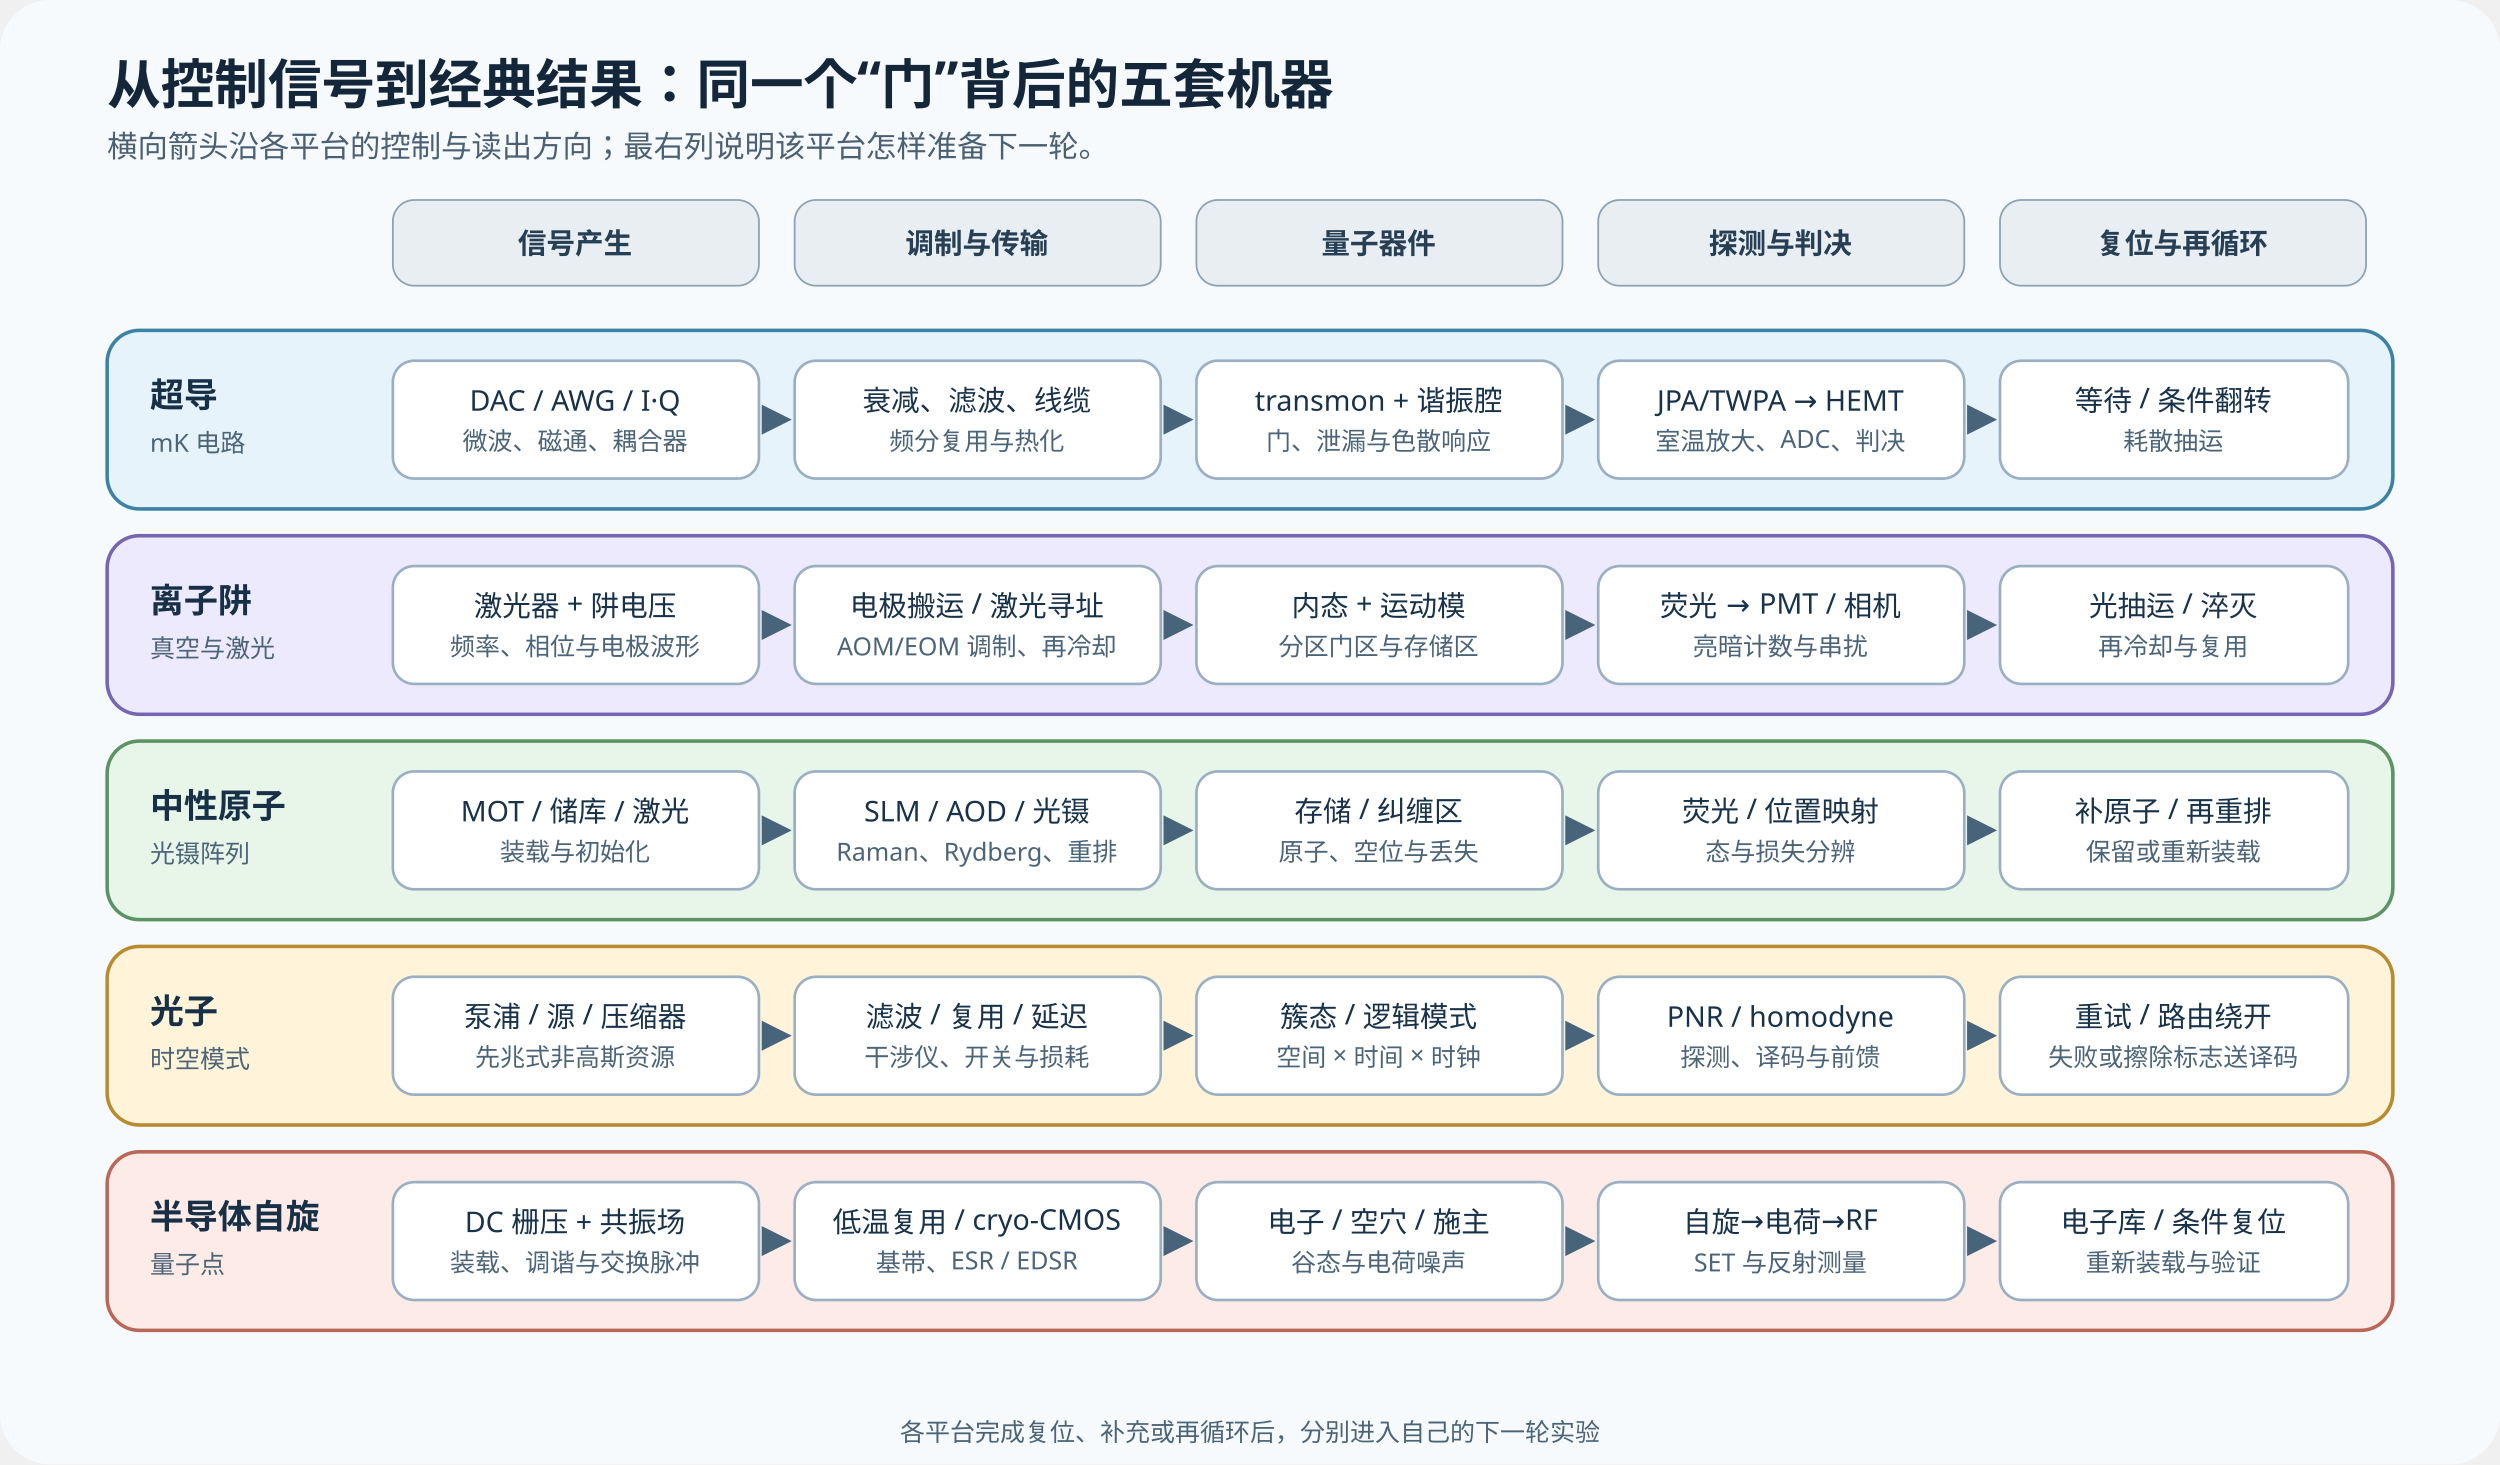
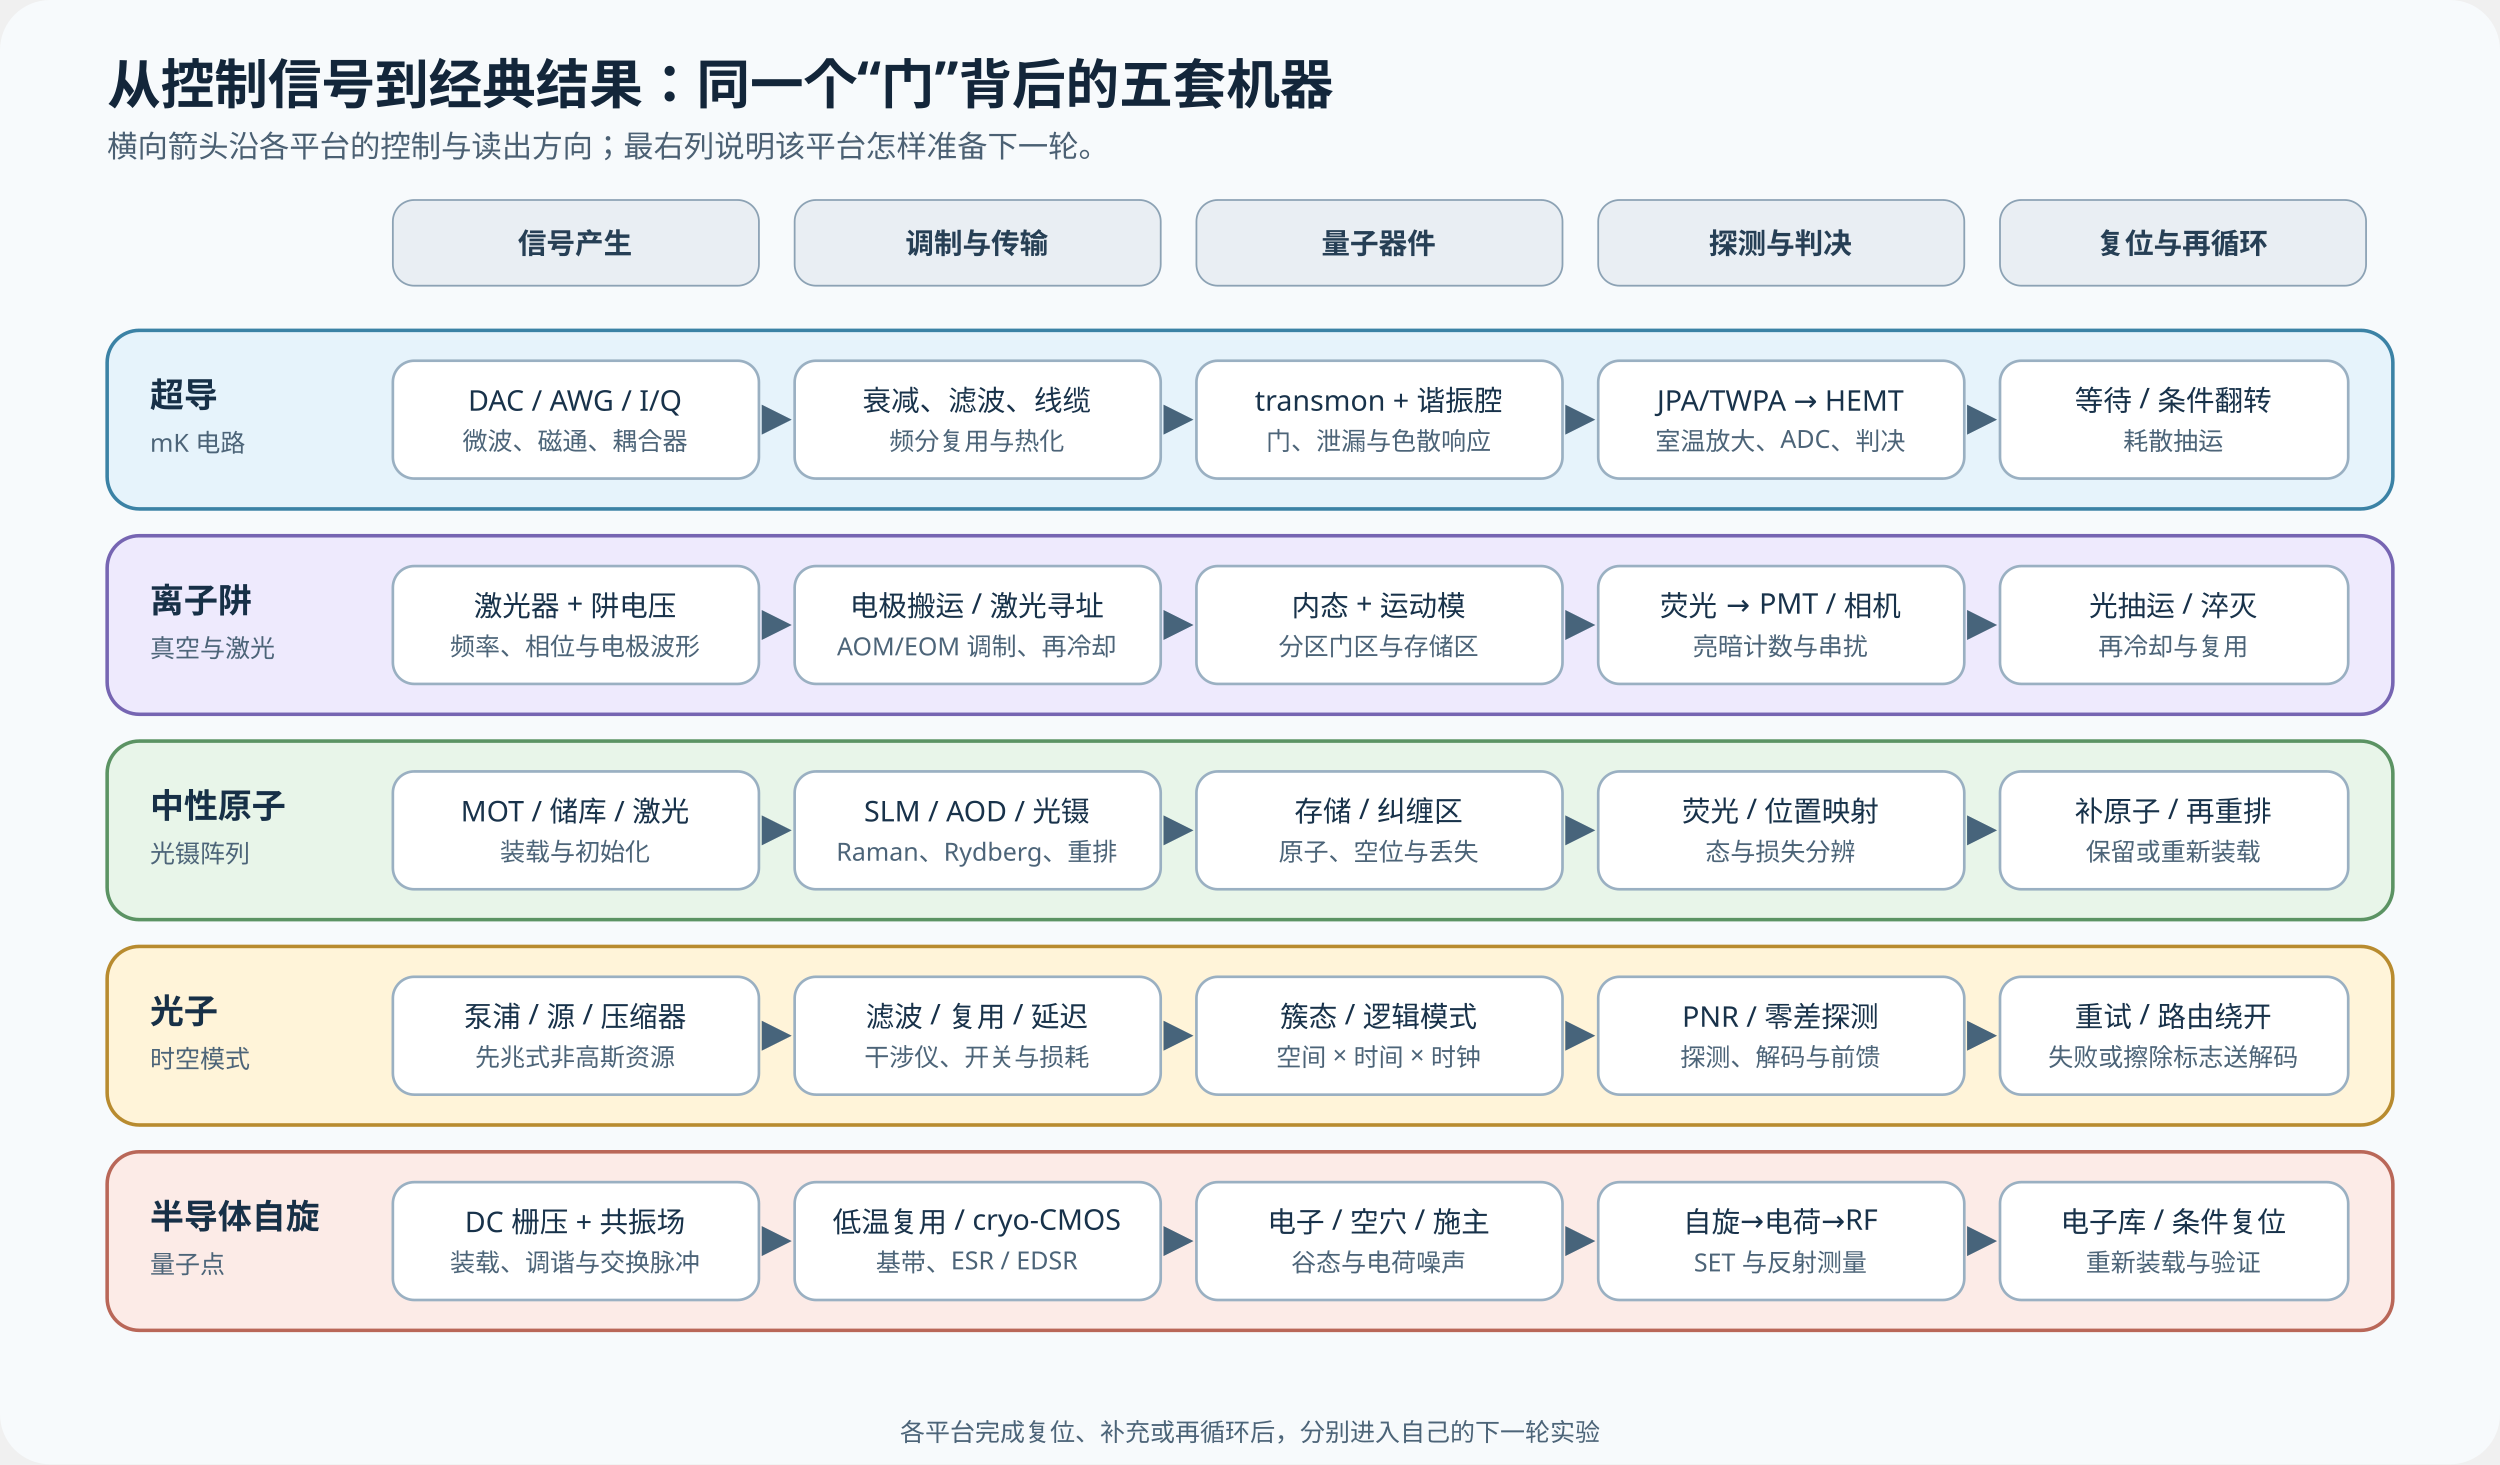
<svg xmlns="http://www.w3.org/2000/svg" viewBox="0 0 1400 820" role="img" aria-labelledby="title desc">
  <style>
    :root{color-scheme:light dark}
    .bg{fill:#f7fafc}.title{font:600 30px system-ui,sans-serif;fill:#13263a}.sub{font:400 17px system-ui,sans-serif;fill:#4b6073}
    .lane{stroke-width:2}.sc{fill:#e6f3fb;stroke:#3b82a5}.ion{fill:#eeeafd;stroke:#7665b2}.atom{fill:#e8f5e9;stroke:#5b9363}.photo{fill:#fff4d9;stroke:#b88b2f}.spin{fill:#fcebe7;stroke:#b96758}
    .tag{font:600 19px system-ui,sans-serif;fill:#173047}.box{fill:#fff;stroke:#9ab0c2;stroke-width:1.5}.boxt{font:500 16px system-ui,sans-serif;fill:#18324a}.small{font:400 14px system-ui,sans-serif;fill:#4c6478}
    .arrow{stroke:#47647b;stroke-width:2.4;fill:none;marker-end:url(#arrow)}
    .head{fill:#e9eef3;stroke:#8ca2b4}.headt{font:600 16px system-ui,sans-serif;fill:#263f55}
    .markerArrow{fill:#47647b}
    @media(prefers-color-scheme:dark){.bg{fill:#101820}.title{fill:#eef6ff}.sub{fill:#b7c8d7}.box{fill:#172632;stroke:#6d879a}.boxt{fill:#e9f3fa}.small{fill:#b8cbd9}.tag{fill:#eef6ff}.head{fill:#1c2d3a;stroke:#658094}.headt{fill:#e4f0f8}.sc{fill:#173e54}.ion{fill:#302c50}.atom{fill:#203f2b}.photo{fill:#4a3b1d}.spin{fill:#4a2e2a}.arrow{stroke:#9fc7de}.markerArrow{fill:#9fc7de}}
  </style>
  <defs>
    <marker id="arrow" viewBox="0 0 10 10" refX="8" refY="5" markerWidth="7" markerHeight="7" orient="auto-start-reverse">
      <path class="markerArrow" d="M0 0L10 5L0 10z" />
    </marker>
  </defs>
  <rect class="bg" width="1400" height="820" rx="28" />
  <text class="title" x="60" y="58">从控制信号到经典结果：同一个“门”背后的五套机器</text>
  <text class="sub" x="60" y="88">横向箭头沿各平台的控制与读出方向；最右列说明该平台怎样准备下一轮。</text>
  <g transform="translate(220 112)">
    <rect class="head" x="0" y="0" width="205" height="48" rx="12" />
    <text class="headt" x="102" y="30" text-anchor="middle">信号产生</text>
    <rect class="head" x="225" y="0" width="205" height="48" rx="12" />
    <text class="headt" x="327" y="30" text-anchor="middle">调制与传输</text>
    <rect class="head" x="450" y="0" width="205" height="48" rx="12" />
    <text class="headt" x="552" y="30" text-anchor="middle">量子器件</text>
    <rect class="head" x="675" y="0" width="205" height="48" rx="12" />
    <text class="headt" x="777" y="30" text-anchor="middle">探测与判决</text>
    <rect class="head" x="900" y="0" width="205" height="48" rx="12" />
    <text class="headt" x="1002" y="30" text-anchor="middle">复位与再循环</text>
  </g>
  <g transform="translate(60 185)">
    <rect class="lane sc" width="1280" height="100" rx="18" />
    <text class="tag" x="24" y="43">超导</text>
    <text class="small" x="24" y="68">mK 电路</text>
    <g transform="translate(160 17)">
      <rect class="box" width="205" height="66" rx="12" />
-       <text class="boxt" x="102" y="28" text-anchor="middle">DAC / AWG / I·Q</text>
+       <text class="boxt" x="102" y="28" text-anchor="middle">DAC / AWG / I/Q</text>
      <text class="small" x="102" y="50" text-anchor="middle">微波、磁通、耦合器</text>
    </g>
    <g transform="translate(385 17)">
      <rect class="box" width="205" height="66" rx="12" />
      <text class="boxt" x="102" y="28" text-anchor="middle">衰减、滤波、线缆</text>
      <text class="small" x="102" y="50" text-anchor="middle">频分复用与热化</text>
    </g>
    <g transform="translate(610 17)">
      <rect class="box" width="205" height="66" rx="12" />
      <text class="boxt" x="102" y="28" text-anchor="middle">transmon + 谐振腔</text>
      <text class="small" x="102" y="50" text-anchor="middle">门、泄漏与色散响应</text>
    </g>
    <g transform="translate(835 17)">
      <rect class="box" width="205" height="66" rx="12" />
      <text class="boxt" x="102" y="28" text-anchor="middle">JPA/TWPA → HEMT</text>
      <text class="small" x="102" y="50" text-anchor="middle">室温放大、ADC、判决</text>
    </g>
    <g transform="translate(1060 17)">
      <rect class="box" width="195" height="66" rx="12" />
      <text class="boxt" x="97" y="28" text-anchor="middle">等待 / 条件翻转</text>
      <text class="small" x="97" y="50" text-anchor="middle">耗散抽运</text>
    </g>
    <path class="arrow" d="M367 50H380" />
    <path class="arrow" d="M592 50H605" />
    <path class="arrow" d="M817 50H830" />
    <path class="arrow" d="M1042 50H1055" />
  </g>
  <g transform="translate(60 300)">
    <rect class="lane ion" width="1280" height="100" rx="18" />
    <text class="tag" x="24" y="43">离子阱</text>
    <text class="small" x="24" y="68">真空与激光</text>
    <g transform="translate(160 17)">
      <rect class="box" width="205" height="66" rx="12" />
      <text class="boxt" x="102" y="28" text-anchor="middle">激光器 + 阱电压</text>
      <text class="small" x="102" y="50" text-anchor="middle">频率、相位与电极波形</text>
    </g>
    <g transform="translate(385 17)">
      <rect class="box" width="205" height="66" rx="12" />
      <text class="boxt" x="102" y="28" text-anchor="middle">电极搬运 / 激光寻址</text>
      <text class="small" x="102" y="50" text-anchor="middle">AOM/EOM 调制、再冷却</text>
    </g>
    <g transform="translate(610 17)">
      <rect class="box" width="205" height="66" rx="12" />
      <text class="boxt" x="102" y="28" text-anchor="middle">内态 + 运动模</text>
      <text class="small" x="102" y="50" text-anchor="middle">分区门区与存储区</text>
    </g>
    <g transform="translate(835 17)">
      <rect class="box" width="205" height="66" rx="12" />
      <text class="boxt" x="102" y="28" text-anchor="middle">荧光 → PMT / 相机</text>
      <text class="small" x="102" y="50" text-anchor="middle">亮暗计数与串扰</text>
    </g>
    <g transform="translate(1060 17)">
      <rect class="box" width="195" height="66" rx="12" />
      <text class="boxt" x="97" y="28" text-anchor="middle">光抽运 / 淬灭</text>
      <text class="small" x="97" y="50" text-anchor="middle">再冷却与复用</text>
    </g>
    <path class="arrow" d="M367 50H380" />
    <path class="arrow" d="M592 50H605" />
    <path class="arrow" d="M817 50H830" />
    <path class="arrow" d="M1042 50H1055" />
  </g>
  <g transform="translate(60 415)">
    <rect class="lane atom" width="1280" height="100" rx="18" />
    <text class="tag" x="24" y="43">中性原子</text>
    <text class="small" x="24" y="68">光镊阵列</text>
    <g transform="translate(160 17)">
      <rect class="box" width="205" height="66" rx="12" />
      <text class="boxt" x="102" y="28" text-anchor="middle">MOT / 储库 / 激光</text>
      <text class="small" x="102" y="50" text-anchor="middle">装载与初始化</text>
    </g>
    <g transform="translate(385 17)">
      <rect class="box" width="205" height="66" rx="12" />
      <text class="boxt" x="102" y="28" text-anchor="middle">SLM / AOD / 光镊</text>
      <text class="small" x="102" y="50" text-anchor="middle">Raman、Rydberg、重排</text>
    </g>
    <g transform="translate(610 17)">
      <rect class="box" width="205" height="66" rx="12" />
      <text class="boxt" x="102" y="28" text-anchor="middle">存储 / 纠缠区</text>
      <text class="small" x="102" y="50" text-anchor="middle">原子、空位与丢失</text>
    </g>
    <g transform="translate(835 17)">
      <rect class="box" width="205" height="66" rx="12" />
      <text class="boxt" x="102" y="28" text-anchor="middle">荧光 / 位置映射</text>
      <text class="small" x="102" y="50" text-anchor="middle">态与损失分辨</text>
    </g>
    <g transform="translate(1060 17)">
      <rect class="box" width="195" height="66" rx="12" />
      <text class="boxt" x="97" y="28" text-anchor="middle">补原子 / 再重排</text>
      <text class="small" x="97" y="50" text-anchor="middle">保留或重新装载</text>
    </g>
    <path class="arrow" d="M367 50H380" />
    <path class="arrow" d="M592 50H605" />
    <path class="arrow" d="M817 50H830" />
    <path class="arrow" d="M1042 50H1055" />
  </g>
  <g transform="translate(60 530)">
    <rect class="lane photo" width="1280" height="100" rx="18" />
    <text class="tag" x="24" y="43">光子</text>
    <text class="small" x="24" y="68">时空模式</text>
    <g transform="translate(160 17)">
      <rect class="box" width="205" height="66" rx="12" />
      <text class="boxt" x="102" y="28" text-anchor="middle">泵浦 / 源 / 压缩器</text>
      <text class="small" x="102" y="50" text-anchor="middle">先兆式非高斯资源</text>
    </g>
    <g transform="translate(385 17)">
      <rect class="box" width="205" height="66" rx="12" />
      <text class="boxt" x="102" y="28" text-anchor="middle">滤波 / 复用 / 延迟</text>
      <text class="small" x="102" y="50" text-anchor="middle">干涉仪、开关与损耗</text>
    </g>
    <g transform="translate(610 17)">
      <rect class="box" width="205" height="66" rx="12" />
      <text class="boxt" x="102" y="28" text-anchor="middle">簇态 / 逻辑模式</text>
      <text class="small" x="102" y="50" text-anchor="middle">空间 × 时间 × 时钟</text>
    </g>
    <g transform="translate(835 17)">
      <rect class="box" width="205" height="66" rx="12" />
-       <text class="boxt" x="102" y="28" text-anchor="middle">PNR / homodyne</text>
-       <text class="small" x="102" y="50" text-anchor="middle">探测、译码与前馈</text>
+       <text class="boxt" x="102" y="28" text-anchor="middle">PNR / 零差探测</text>
+       <text class="small" x="102" y="50" text-anchor="middle">探测、解码与前馈</text>
    </g>
    <g transform="translate(1060 17)">
      <rect class="box" width="195" height="66" rx="12" />
      <text class="boxt" x="97" y="28" text-anchor="middle">重试 / 路由绕开</text>
-       <text class="small" x="97" y="50" text-anchor="middle">失败或擦除标志送译码</text>
+       <text class="small" x="97" y="50" text-anchor="middle">失败或擦除标志送解码</text>
    </g>
    <path class="arrow" d="M367 50H380" />
    <path class="arrow" d="M592 50H605" />
    <path class="arrow" d="M817 50H830" />
    <path class="arrow" d="M1042 50H1055" />
  </g>
  <g transform="translate(60 645)">
    <rect class="lane spin" width="1280" height="100" rx="18" />
    <text class="tag" x="24" y="43">半导体自旋</text>
    <text class="small" x="24" y="68">量子点</text>
    <g transform="translate(160 17)">
      <rect class="box" width="205" height="66" rx="12" />
      <text class="boxt" x="102" y="28" text-anchor="middle">DC 栅压 + 共振场</text>
      <text class="small" x="102" y="50" text-anchor="middle">装载、调谐与交换脉冲</text>
    </g>
    <g transform="translate(385 17)">
      <rect class="box" width="205" height="66" rx="12" />
      <text class="boxt" x="102" y="28" text-anchor="middle">低温复用 / cryo-CMOS</text>
      <text class="small" x="102" y="50" text-anchor="middle">基带、ESR / EDSR</text>
    </g>
    <g transform="translate(610 17)">
      <rect class="box" width="205" height="66" rx="12" />
      <text class="boxt" x="102" y="28" text-anchor="middle">电子 / 空穴 / 施主</text>
      <text class="small" x="102" y="50" text-anchor="middle">谷态与电荷噪声</text>
    </g>
    <g transform="translate(835 17)">
      <rect class="box" width="205" height="66" rx="12" />
      <text class="boxt" x="102" y="28" text-anchor="middle">自旋→电荷→RF</text>
      <text class="small" x="102" y="50" text-anchor="middle">SET 与反射测量</text>
    </g>
    <g transform="translate(1060 17)">
      <rect class="box" width="195" height="66" rx="12" />
      <text class="boxt" x="97" y="28" text-anchor="middle">电子库 / 条件复位</text>
      <text class="small" x="97" y="50" text-anchor="middle">重新装载与验证</text>
    </g>
    <path class="arrow" d="M367 50H380" />
    <path class="arrow" d="M592 50H605" />
    <path class="arrow" d="M817 50H830" />
    <path class="arrow" d="M1042 50H1055" />
  </g>
  <text class="small" x="700" y="807" text-anchor="middle">各平台完成复位、补充或再循环后，分别进入自己的下一轮实验</text>
</svg>
